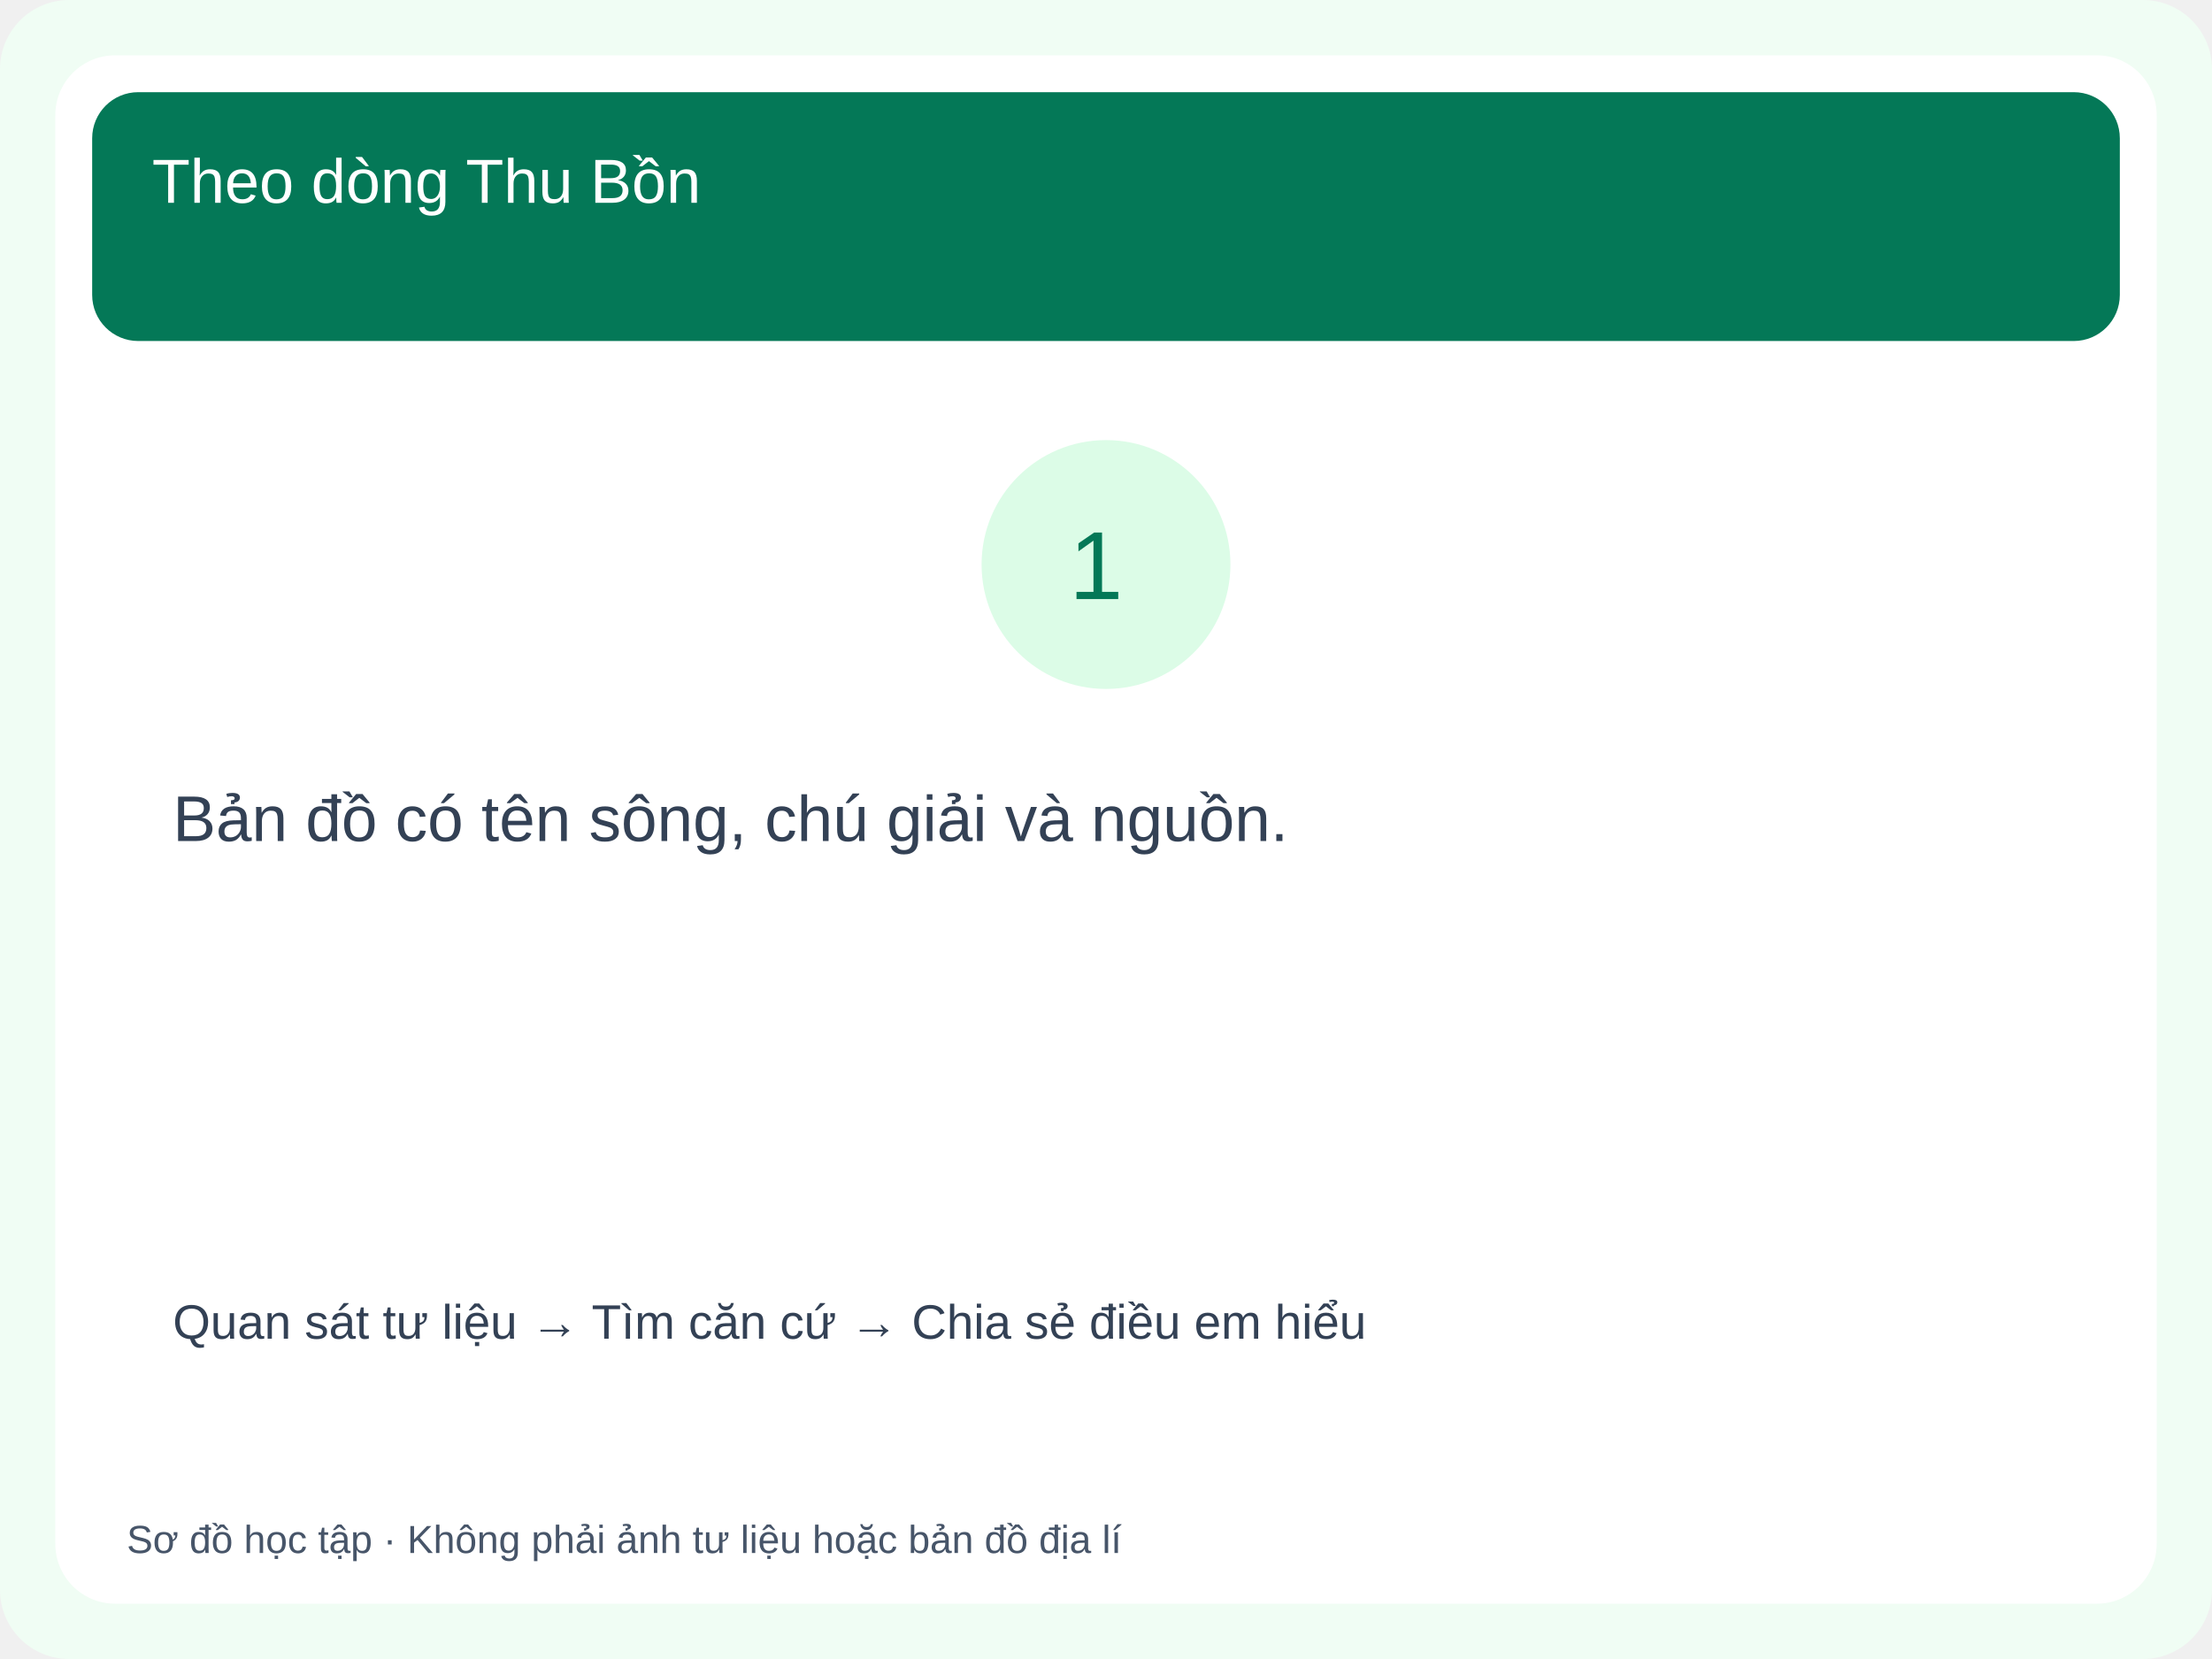
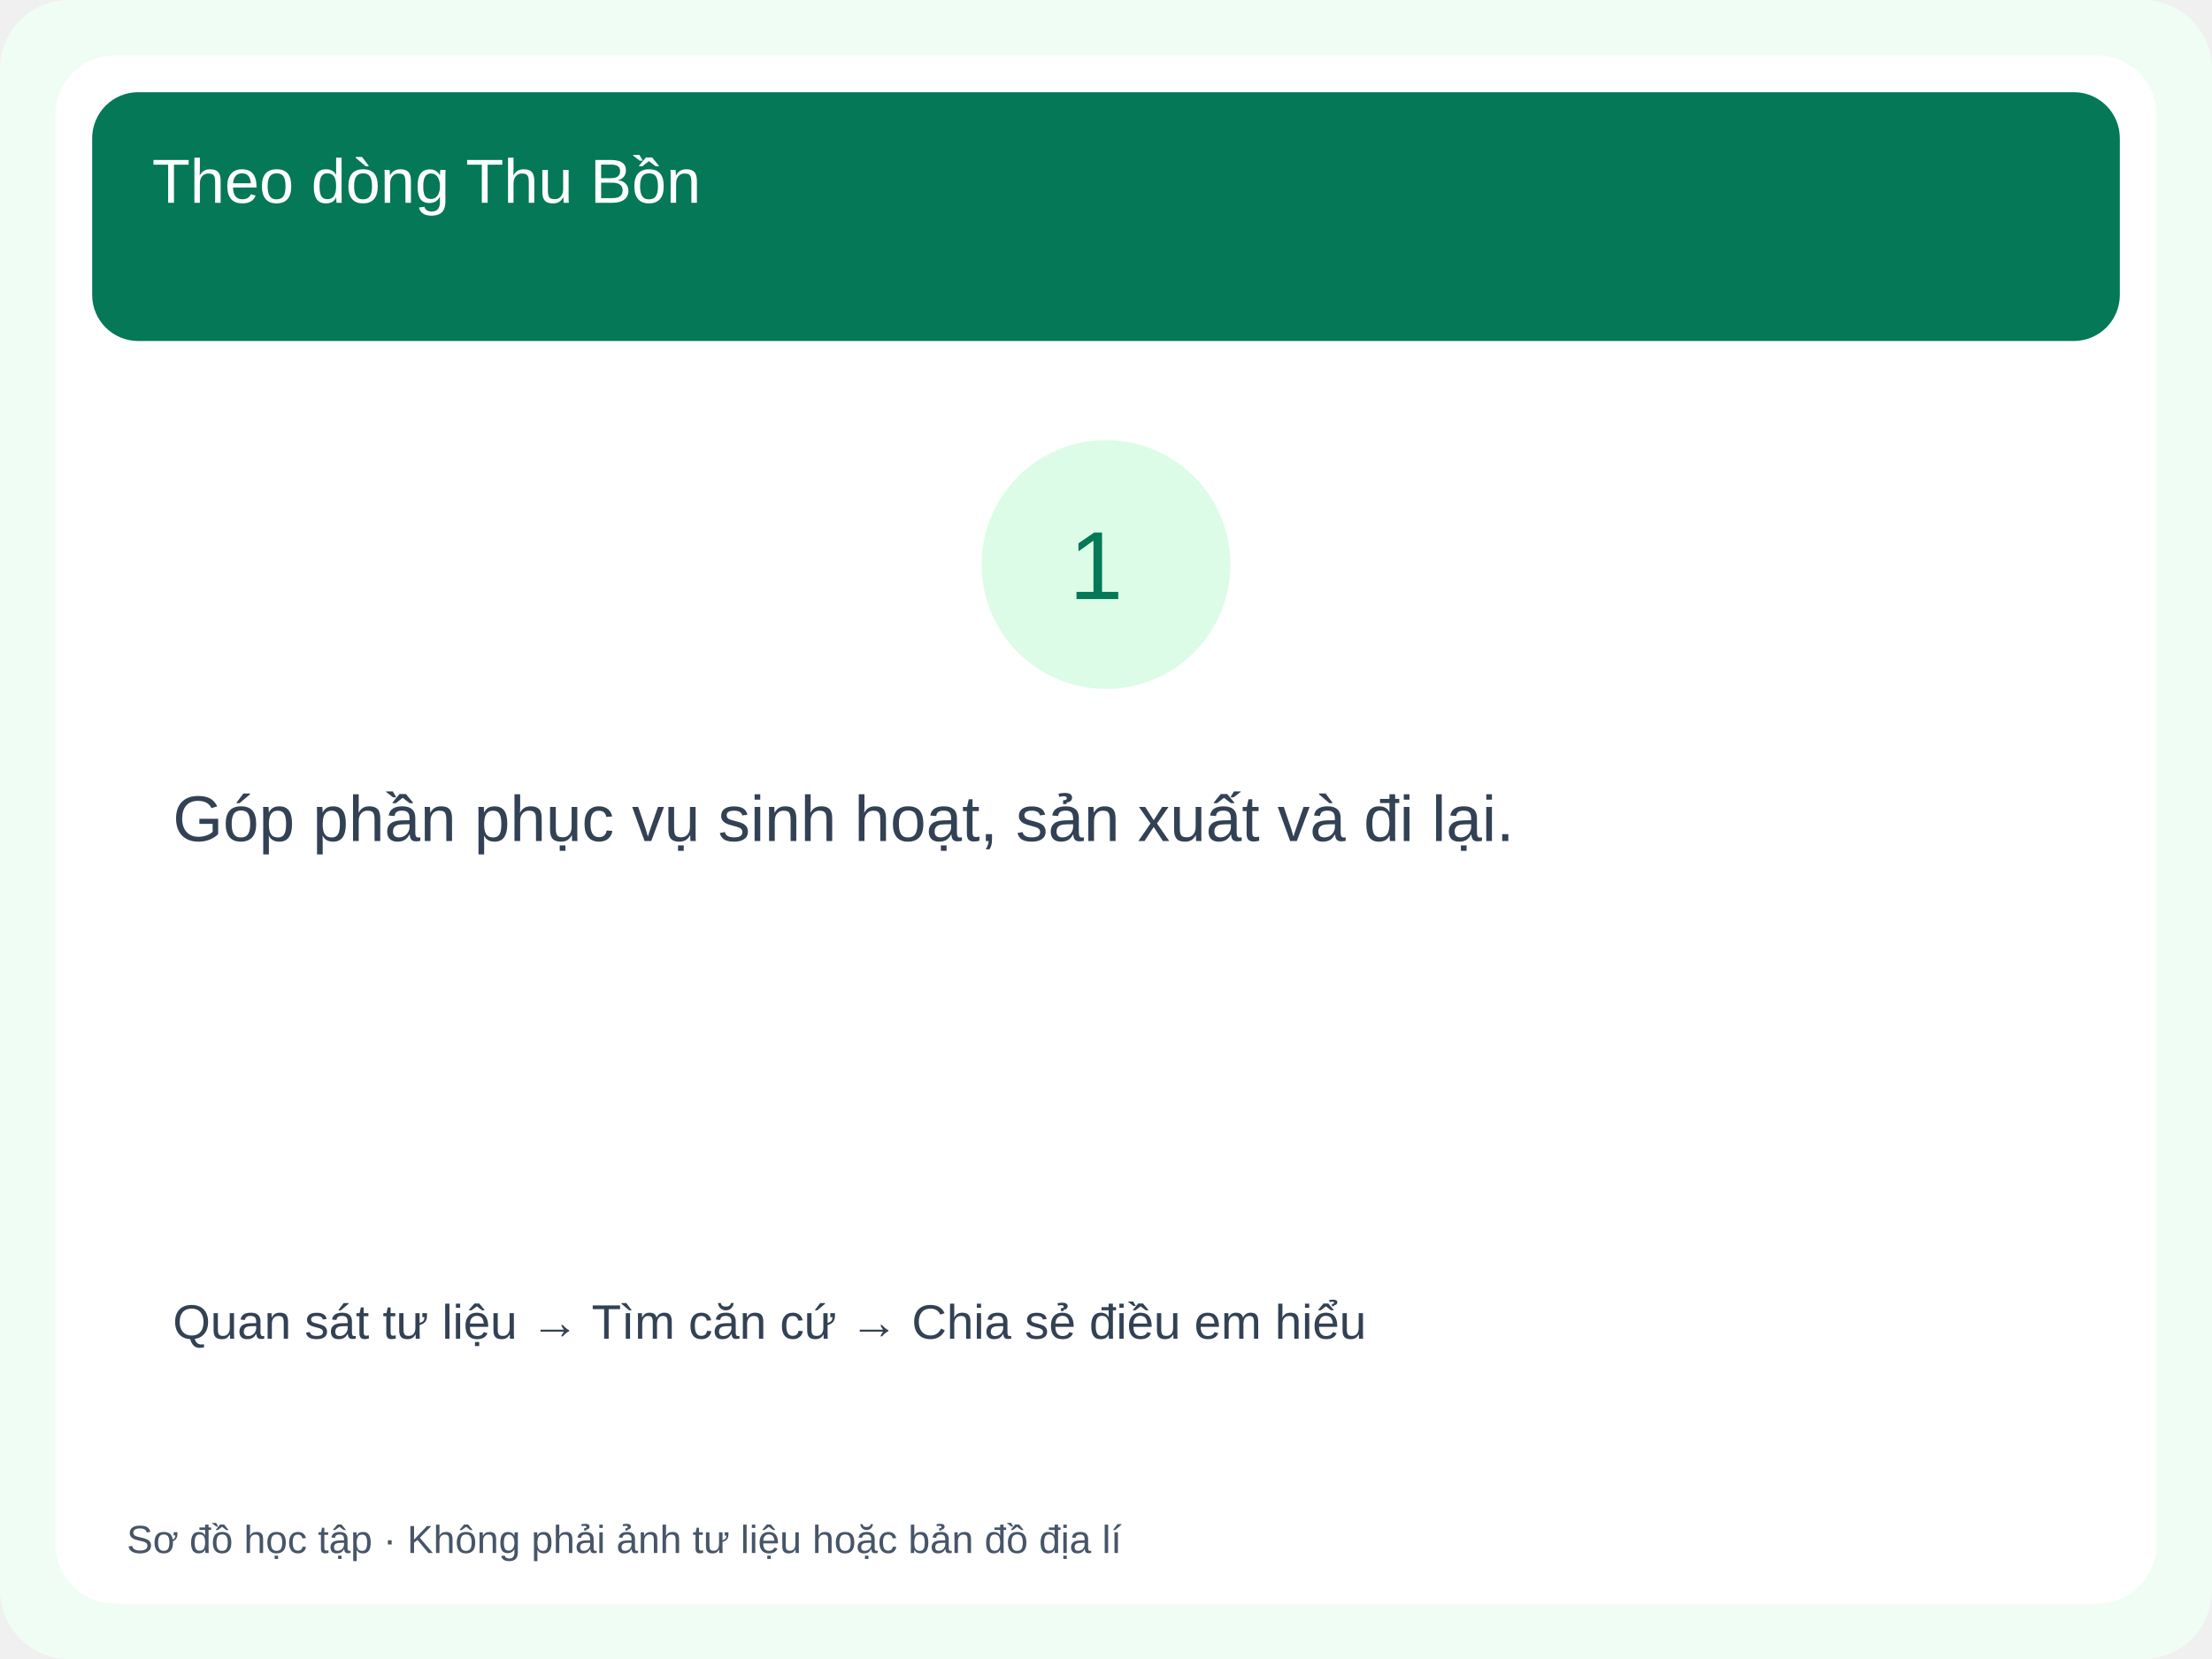
<svg xmlns="http://www.w3.org/2000/svg" viewBox="0 0 960 720">
  <rect width="960" height="720" rx="30" fill="#f0fdf4" />
  <g font-family="Arial,sans-serif">
    <rect x="24" y="24" width="912" height="672" rx="26" fill="white" />
    <rect x="40" y="40" width="880" height="108" rx="20" fill="#047857" />
    <text x="66" y="88" font-size="27" fill="white">Theo dòng Thu Bồn</text>
    <circle cx="480" cy="245" r="54" fill="#dcfce7" />
    <text x="464" y="260" font-size="42" fill="#047857">1</text>
-     <text x="75" y="365" font-size="28" fill="#334155">Bản đồ có tên sông, chú giải và nguồn.</text>
+     <text x="75" y="365" font-size="28" fill="#334155">Góp phần phục vụ sinh hoạt, sản xuất và đi lại.</text>
    <text x="75" y="581" font-size="21" fill="#334155">Quan sát tư liệu → Tìm căn cứ → Chia sẻ điều em hiểu</text>
    <text x="55" y="674" font-size="17" fill="#475569">Sơ đồ học tập · Không phải ảnh tư liệu hoặc bản đồ địa lí</text>
  </g>
</svg>
